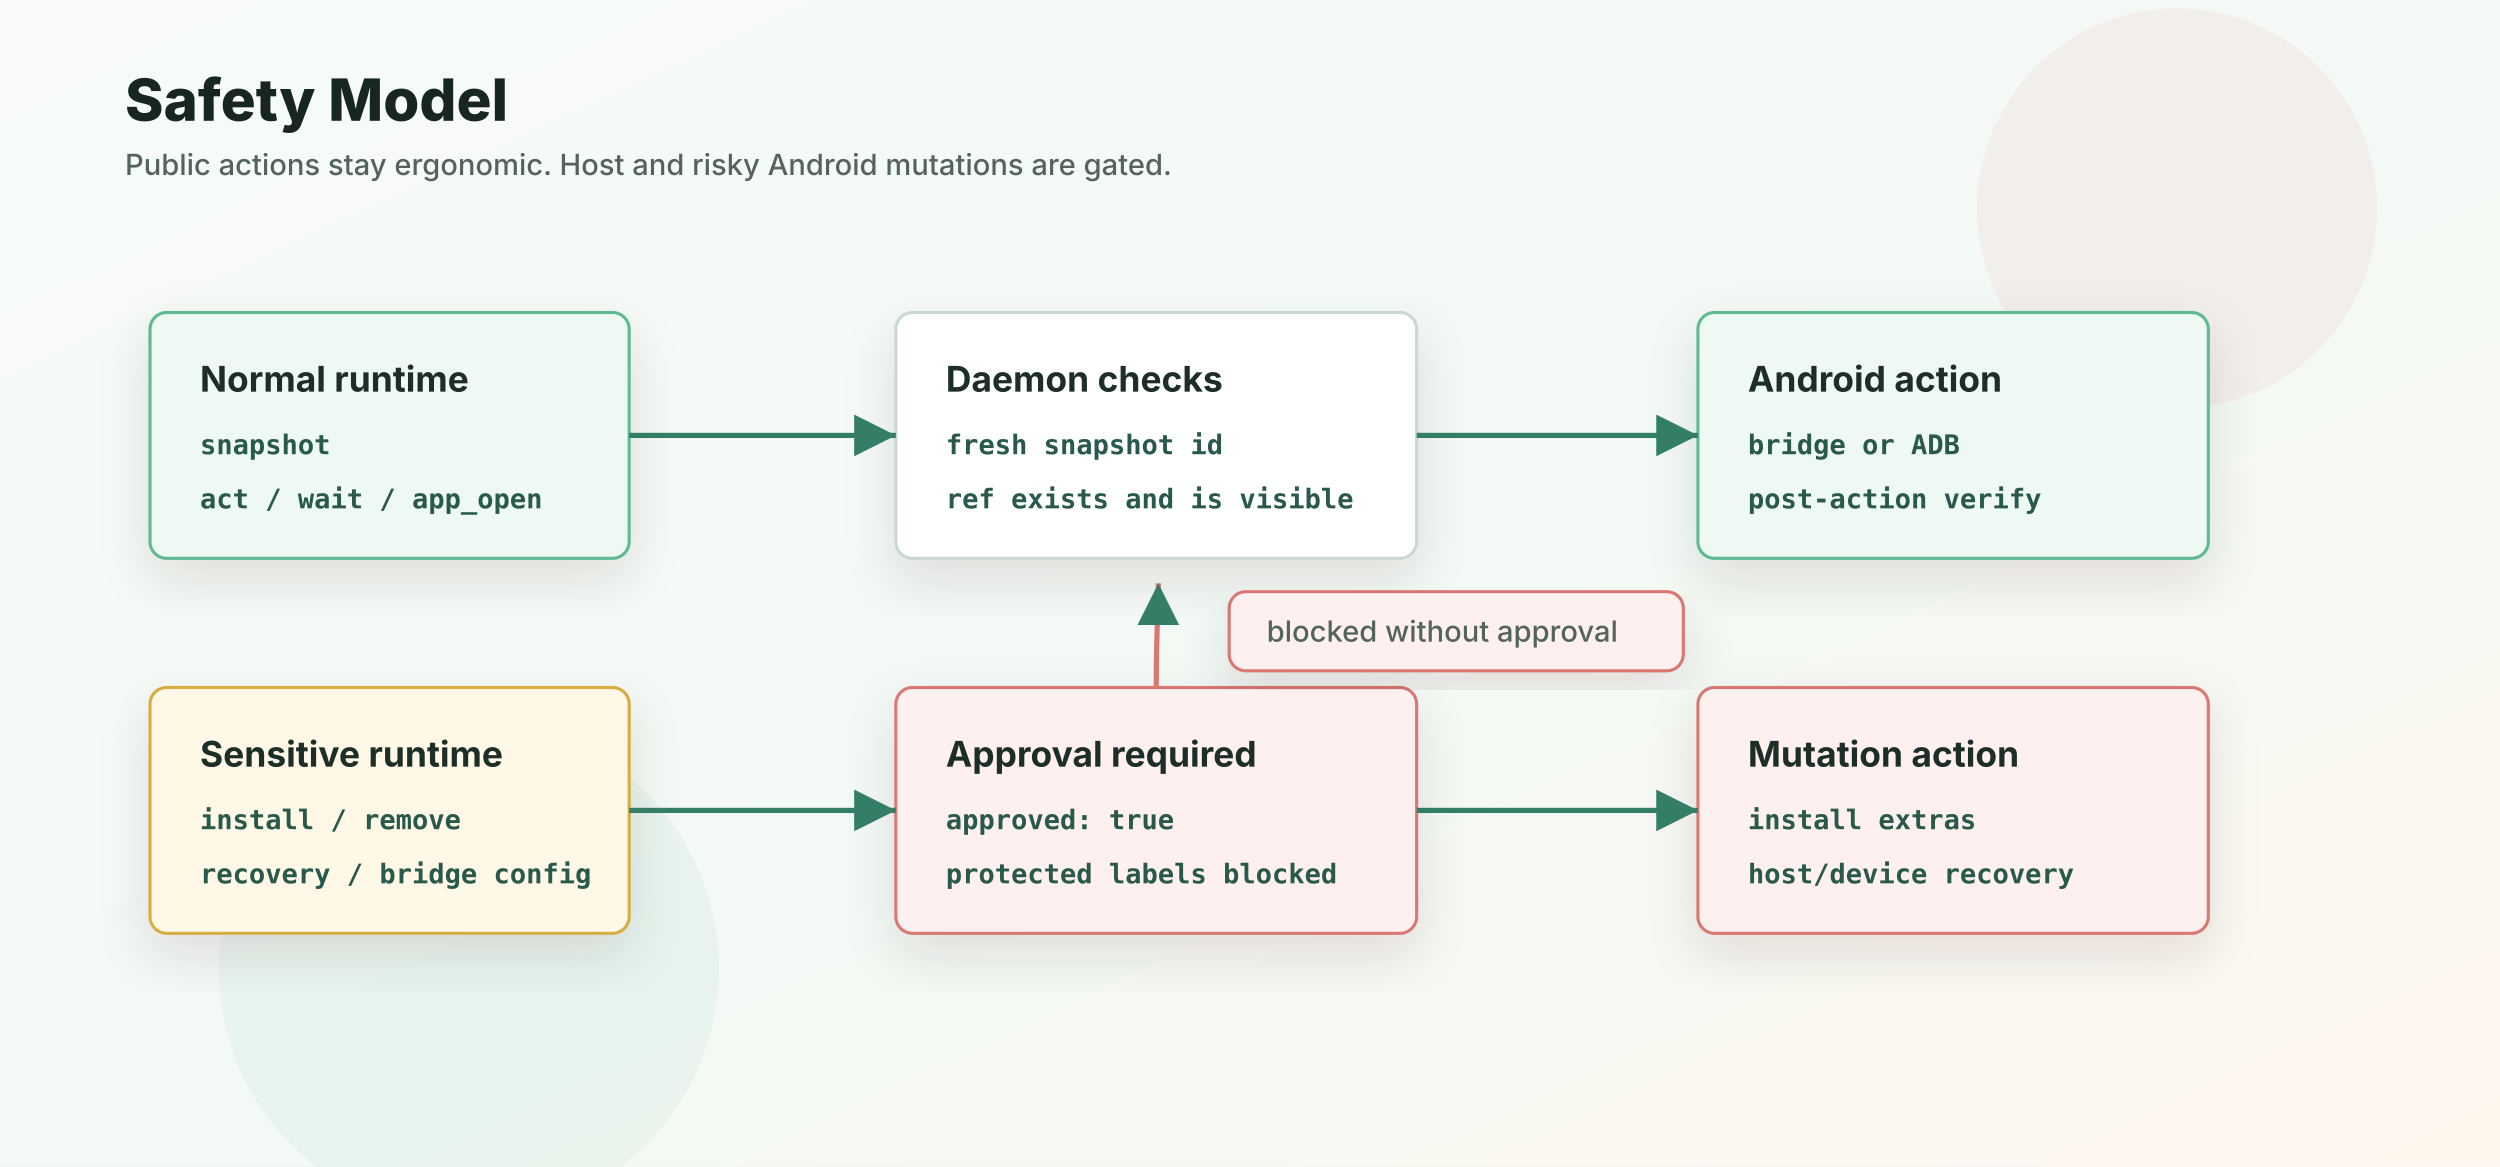
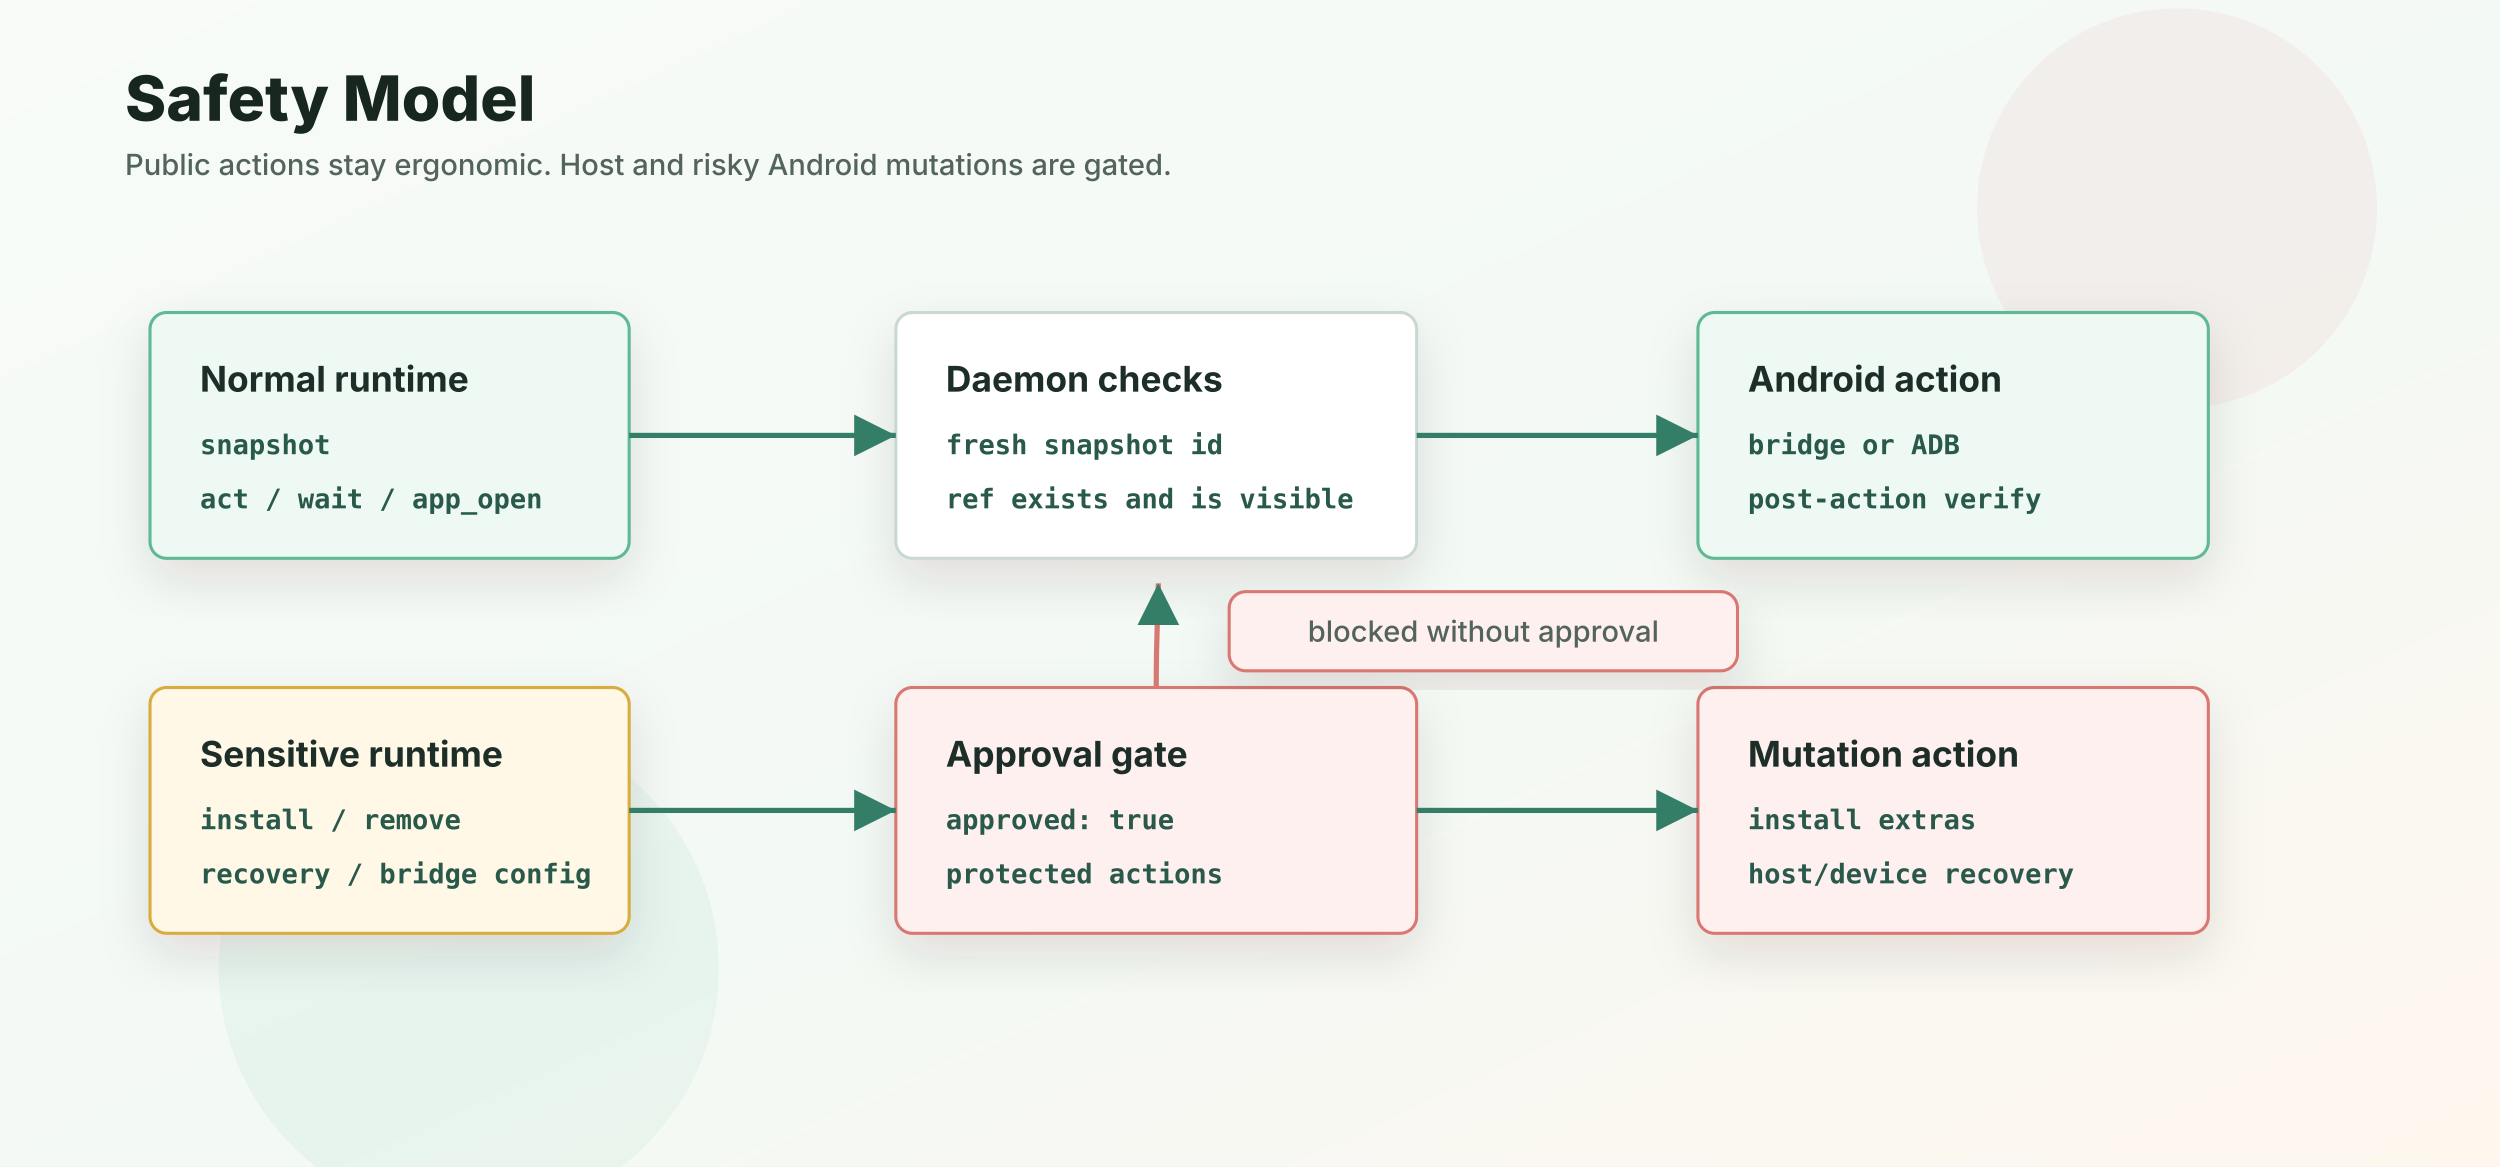
- <svg xmlns="http://www.w3.org/2000/svg" width="1200" height="560" viewBox="0 0 1200 560" role="img" aria-labelledby="title desc">
+ <svg xmlns="http://www.w3.org/2000/svg" width="1200" height="560" viewBox="0 0 1200 560" role="img" aria-labelledby="title desc" text-rendering="geometricPrecision">
  <defs>
    <linearGradient id="bg" x1="0" y1="0" x2="1" y2="1">
      <stop offset="0" stop-color="#f8fbf8" />
      <stop offset="0.55" stop-color="#f3f9f5" />
      <stop offset="1" stop-color="#fff7ee" />
    </linearGradient>
    <filter id="cardShadow" x="-18%" y="-24%" width="136%" height="148%">
      <feDropShadow dx="0" dy="10" stdDeviation="12" flood-color="#44201f" flood-opacity="0.11" />
    </filter>
    <marker id="arrow" markerWidth="12" markerHeight="12" refX="10" refY="6" orient="auto">
      <path d="M2 2 L10 6 L2 10 Z" fill="#347e68" />
    </marker>
    <style>
-       .title{font:800 28px Inter,Segoe UI,Arial,sans-serif;fill:#17261f}
+       .title{font:800 30px Inter,Segoe UI,Arial,sans-serif;fill:#17261f}
      .h{font:700 17px Inter,Segoe UI,Arial,sans-serif;fill:#1d2e28}
      .t{font:500 14px Inter,Segoe UI,Arial,sans-serif;fill:#52645c}
      .m{font:650 13px ui-monospace,SFMono-Regular,Menlo,Consolas,monospace;fill:#28594b}
      .box{fill:#ffffff;stroke:#c9d8d1;stroke-width:1.5;filter:url(#cardShadow)}
      .ok{fill:#eef9f4;stroke:#5eba93}
      .warn{fill:#fff8e6;stroke:#d9ac43}
      .stop{fill:#fff0f0;stroke:#d97872}
      .line{fill:none;stroke:#347e68;stroke-width:2.5;marker-end:url(#arrow)}
      .redline{fill:none;stroke:#d97872;stroke-width:2.5;marker-end:url(#arrow)}
    </style>
  </defs>
  <rect width="1200" height="560" fill="url(#bg)" />
  <circle cx="1045" cy="100" r="96" fill="#d97872" opacity="0.08" />
  <circle cx="225" cy="465" r="120" fill="#5eba93" opacity="0.08" />
  <text class="title" x="60" y="58">Safety Model</text>
  <text class="t" x="60" y="84">Public actions stay ergonomic. Host and risky Android mutations are gated.</text>
  <g transform="translate(72 150)">
    <rect class="box ok" width="230" height="118" rx="8" />
    <text class="h" x="24" y="38">Normal runtime</text>
    <text class="m" x="24" y="68">snapshot</text>
    <text class="m" x="24" y="94">act / wait / app_open</text>
  </g>
  <g transform="translate(72 330)">
    <rect class="box warn" width="230" height="118" rx="8" />
    <text class="h" x="24" y="38">Sensitive runtime</text>
    <text class="m" x="24" y="68">install / remove</text>
    <text class="m" x="24" y="94">recovery / bridge config</text>
  </g>
  <g transform="translate(430 150)">
    <rect class="box" width="250" height="118" rx="8" />
    <text class="h" x="24" y="38">Daemon checks</text>
    <text class="m" x="24" y="68">fresh snapshot id</text>
    <text class="m" x="24" y="94">ref exists and is visible</text>
  </g>
  <g transform="translate(430 330)">
    <rect class="box stop" width="250" height="118" rx="8" />
-     <text class="h" x="24" y="38">Approval required</text>
+     <text class="h" x="24" y="38">Approval gate</text>
    <text class="m" x="24" y="68">approved: true</text>
-     <text class="m" x="24" y="94">protected labels blocked</text>
+     <text class="m" x="24" y="94">protected actions</text>
  </g>
  <g transform="translate(815 150)">
    <rect class="box ok" width="245" height="118" rx="8" />
    <text class="h" x="24" y="38">Android action</text>
    <text class="m" x="24" y="68">bridge or ADB</text>
    <text class="m" x="24" y="94">post-action verify</text>
  </g>
  <g transform="translate(815 330)">
    <rect class="box stop" width="245" height="118" rx="8" />
    <text class="h" x="24" y="38">Mutation action</text>
    <text class="m" x="24" y="68">install extras</text>
    <text class="m" x="24" y="94">host/device recovery</text>
  </g>
  <path class="line" d="M302 209 L430 209" />
  <path class="line" d="M680 209 L815 209" />
  <path class="line" d="M302 389 L430 389" />
  <path class="line" d="M680 389 L815 389" />
  <path class="redline" d="M555 330 C555 303 556 292 556 280" />
  <g transform="translate(590 284)">
-     <rect class="box stop" width="218" height="38" rx="8" />
-     <text class="t" x="18" y="24">blocked without approval</text>
+     <rect class="box stop" width="244" height="38" rx="8" />
+     <text class="t" x="122" y="24" text-anchor="middle">blocked without approval</text>
  </g>
</svg>
